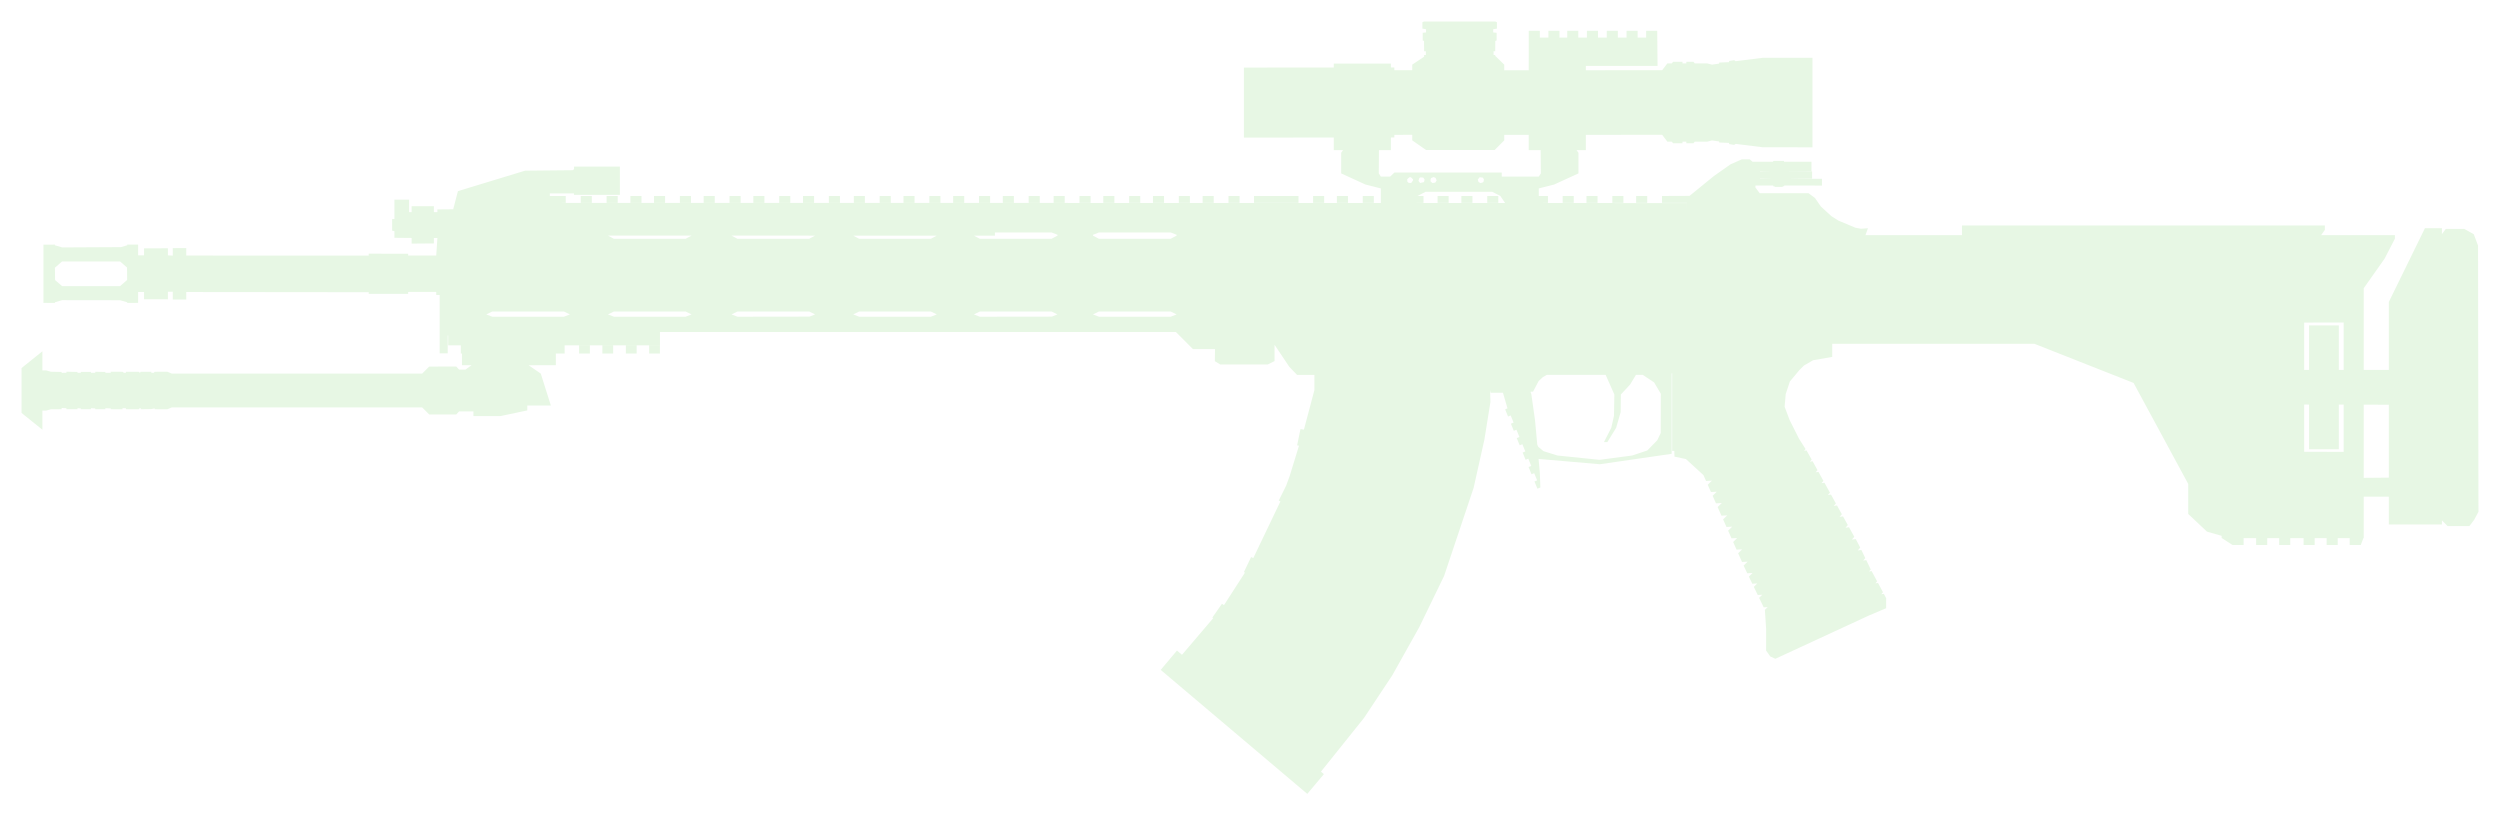
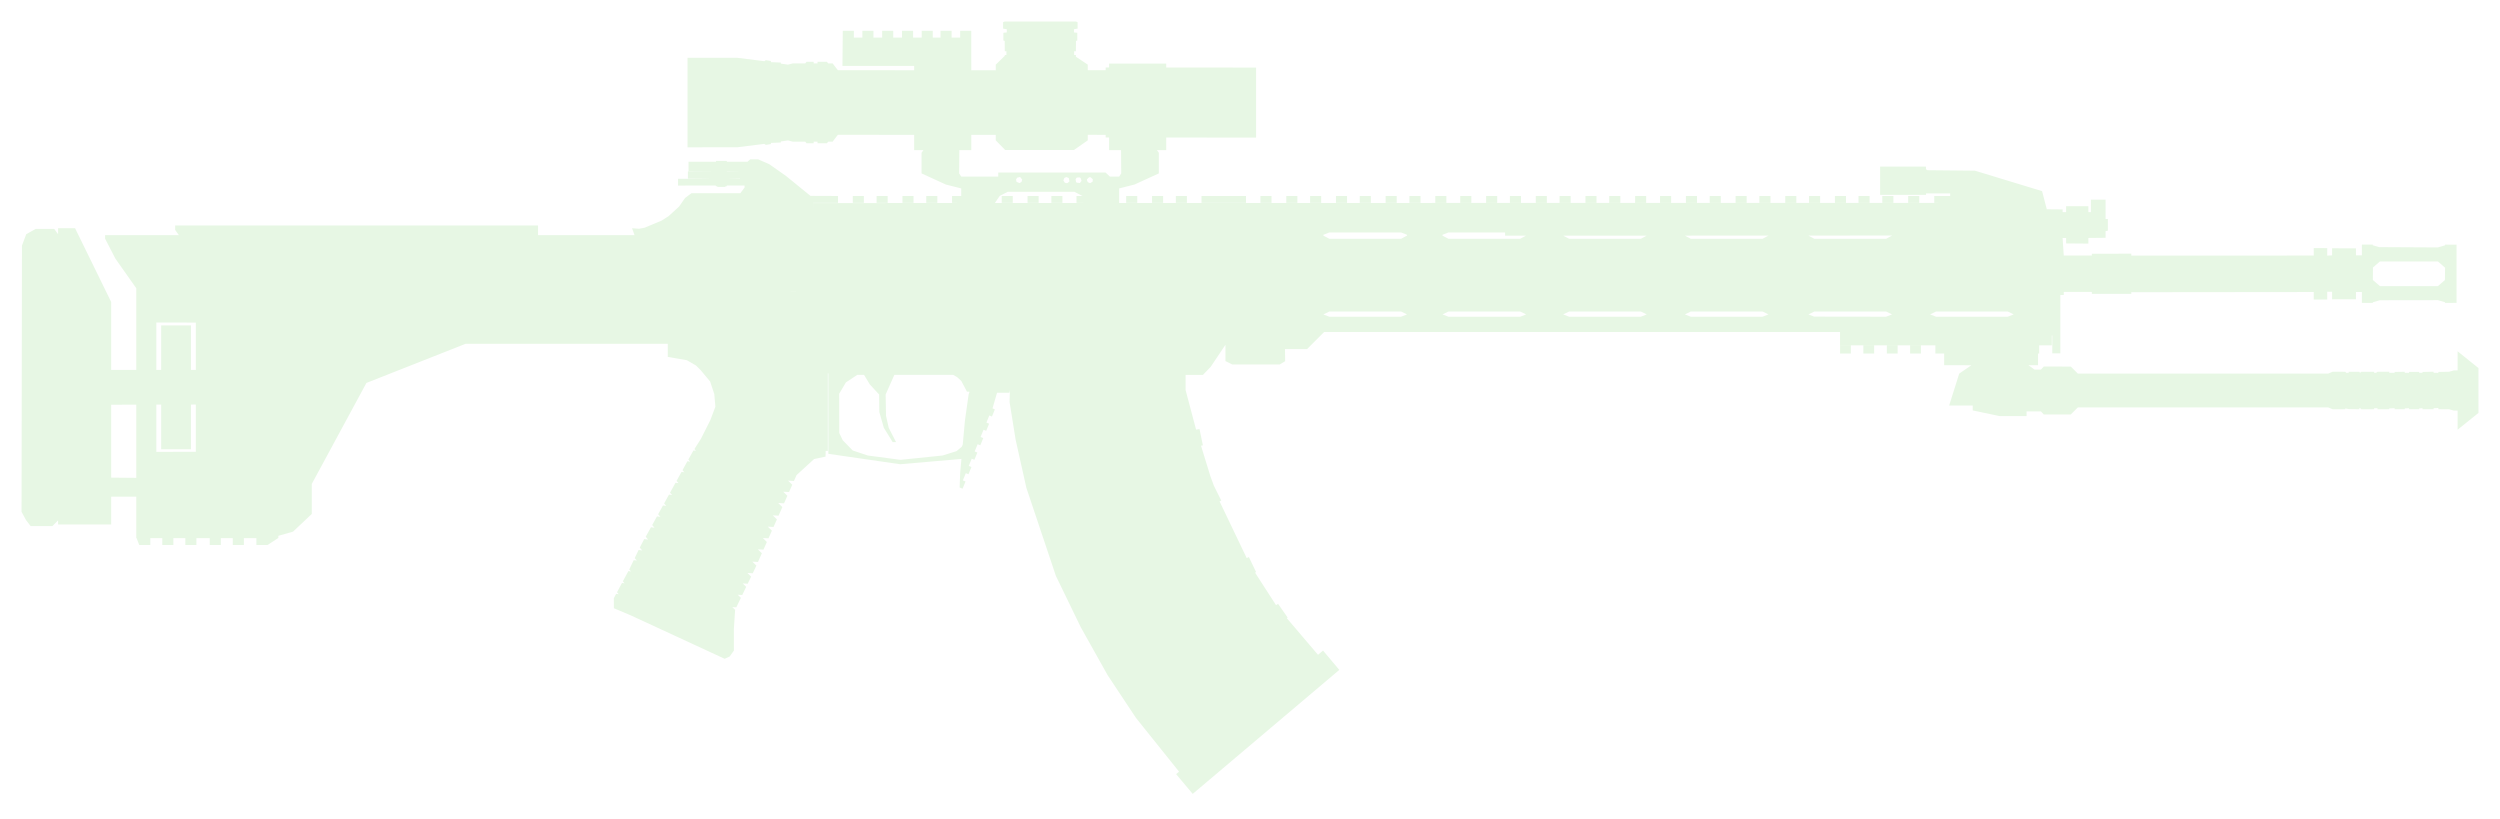
<svg xmlns="http://www.w3.org/2000/svg" width="232" height="76" viewBox="0 0 232 76">
-   <path fill="#e7f7e4" fill-rule="evenodd" d="M4.031,22.708L4.031,28.107L5.098,28.113L5.098,28.050L5.760,27.855L11.150,27.863L11.805,28.050L11.805,28.113L12.817,28.108L12.817,27.099L13.367,27.099L13.367,27.772L15.584,27.775L15.584,27.076L16.034,27.076L16.034,27.798L17.284,27.798L17.284,27.099L34.217,27.117L34.217,27.271L37.876,27.271L37.876,27.092L40.483,27.092L40.483,27.379L40.800,27.377L40.800,32.790L41.546,32.790L41.546,31.133L41.592,31.133L41.592,32.046L42.869,32.046L42.764,32.050L42.764,32.805L42.869,32.805L42.869,33.890L43.758,33.892L43.193,34.300L42.603,34.300L42.340,34.016L39.830,34.018L39.176,34.672L15.948,34.670L15.524,34.496L14.356,34.501L14.274,34.594L14.041,34.594L14.041,34.501L13.061,34.501L12.981,34.598L12.873,34.501L11.683,34.501L11.683,34.594L11.503,34.598L11.370,34.501L10.276,34.495L10.276,34.594L9.777,34.594L9.777,34.518L8.838,34.501L8.838,34.594L8.438,34.594L8.438,34.518L7.502,34.518L7.502,34.594L7.190,34.594L7.190,34.518L6.165,34.495L6.165,34.594L5.720,34.601L5.720,34.518L4.720,34.497L4.291,34.376L3.934,34.374L3.934,32.601L2.000,34.156L2.000,38.321L3.934,39.876L3.934,38.103L4.289,38.101L4.720,37.980L5.720,37.976L5.720,37.860L6.165,37.882L6.165,37.976L7.190,37.976L7.190,37.882L7.502,37.900L7.502,37.976L8.438,37.976L8.438,37.882L8.838,37.900L8.838,37.976L9.777,37.976L9.778,37.882L10.276,37.900L10.276,37.976L11.370,37.982L11.370,37.877L11.683,37.882L11.683,37.976L12.873,37.982L12.962,37.879L13.061,37.882L13.061,37.976L14.041,37.961L14.356,37.900L14.356,37.976L15.523,37.981L15.948,37.807L39.176,37.807L39.830,38.461L42.341,38.462L42.603,38.177L43.934,38.177L43.934,38.614L46.434,38.614L48.933,38.086L48.933,37.635L48.760,37.635L51.120,37.635L50.183,34.668L49.053,33.895L51.582,33.890L51.582,32.805L52.397,32.805L52.397,32.050L51.582,32.046L61.243,32.046L61.243,30.810L109.122,30.810L110.704,32.394L112.754,32.394L112.738,33.517L113.241,33.823L117.652,33.823L118.278,33.506L118.278,31.995L119.651,34.047L120.371,34.793L121.977,34.793L121.977,36.197L121.004,39.870L120.685,39.816L120.372,41.331L120.546,41.360L119.679,44.185L119.356,45.065L118.668,46.453L118.819,46.527L118.802,46.574L116.305,51.791L116.105,51.694L115.433,53.090L115.532,53.138L113.584,56.160L113.397,56.033L112.506,57.308L112.585,57.366L109.689,60.766L109.222,60.373L107.713,62.166L121.316,73.672L122.826,71.877L122.849,71.833L122.584,71.610L126.584,66.619L129.216,62.649L131.704,58.206L134.013,53.444L136.753,45.269L137.750,40.802L138.312,37.304L138.280,36.203L138.335,36.448L139.475,36.448L139.893,37.892L139.679,37.992L139.945,38.655L140.193,38.554L140.460,39.217L140.212,39.318L140.479,39.981L140.727,39.880L141.001,40.552L140.753,40.653L141.028,41.324L141.276,41.223L141.550,41.895L141.302,41.995L141.576,42.667L141.824,42.566L142.099,43.237L141.851,43.338L142.125,44.010L142.373,43.909L142.647,44.580L142.399,44.681L142.674,45.352L142.947,45.236L142.895,43.872L142.778,42.588L148.469,43.081L155.129,42.114L155.129,34.650L155.178,34.650L155.178,41.848L155.375,41.848L155.392,42.375L156.451,42.600L158.078,44.086L158.322,44.635L158.867,44.604L158.477,44.985L158.777,45.661L159.316,45.632L158.932,46.009L159.243,46.710L159.782,46.679L159.397,47.056L159.751,47.855L160.287,47.824L159.904,48.198L160.217,48.904L160.750,48.873L160.369,49.246L160.685,49.957L161.209,49.929L160.836,50.297L161.151,51.006L161.669,50.979L161.301,51.344L161.659,52.151L162.182,52.121L161.807,52.488L162.146,53.198L162.643,53.170L162.296,53.510L162.615,54.170L163.075,54.144L162.753,54.458L163.120,55.217L163.538,55.193L163.246,55.479L163.670,56.359L163.671,56.360L164.042,56.338L163.781,56.594L163.897,58.375L163.894,60.372L164.279,60.918L164.751,61.136L173.418,57.127L175.032,56.443L175.036,55.512L174.821,55.109L174.582,55.142L174.741,54.960L174.280,54.099L174.038,54.132L174.199,53.949L173.686,52.998L173.445,53.030L173.606,52.847L173.190,51.981L172.902,52.021L173.100,51.794L172.736,51.037L172.397,51.083L172.630,50.816L172.216,50.027L171.853,50.073L172.079,49.815L171.589,48.927L171.260,48.972L170.170,46.949L170.371,46.720L169.918,45.899L169.627,45.939L169.819,45.720L169.311,44.799L169.034,44.837L169.216,44.628L168.754,43.791L168.490,43.828L168.664,43.628L168.210,42.806L167.958,42.840L168.124,42.650L167.648,41.801L167.415,41.831L167.556,41.669L166.957,40.727L166.086,39.000L165.613,37.743L165.713,36.573L166.099,35.404L166.998,34.327L167.410,33.920L168.255,33.430L170.030,33.120L170.030,31.907L188.800,31.907L197.997,35.537L203.066,44.906L203.066,47.694L204.808,49.337L206.169,49.724L206.169,49.937L219.354,49.937L219.354,46.090L221.682,46.090L221.682,48.669L226.611,48.669L226.611,48.291L227.135,48.816L229.161,48.816L229.602,48.238L230.000,47.496L229.962,22.789L229.568,21.736L228.691,21.246L226.966,21.246L226.611,21.732L226.611,21.179L225.033,21.179L221.682,28.024L221.682,34.330L219.354,34.330L219.354,26.748L221.289,24.006L222.250,22.143L222.250,21.822L215.400,21.822L215.746,21.336L215.746,20.921L182.071,20.921L182.071,21.822L173.114,21.822L173.346,21.179L172.704,21.228L172.189,21.134L170.607,20.474L169.956,20.059L168.977,19.165L168.429,18.374L167.829,17.928L163.297,17.928L162.904,17.403L162.903,17.217L164.554,17.218L164.554,17.288L164.670,17.288L164.697,17.346L165.189,17.347L165.439,17.347L165.422,17.288L165.574,17.288L165.573,17.219L169.078,17.221L169.078,16.591L165.568,16.589L168.160,16.565L168.163,15.908L165.561,15.906L168.104,15.887L168.104,15.012L165.553,15.011L165.552,14.934L165.512,14.934L164.551,14.934L164.551,15.010L162.632,15.009L162.380,14.789L161.638,14.789L160.602,15.244L159.055,16.332L156.788,18.178L154.234,18.188L154.234,18.828L156.538,18.828L156.538,20.154L156.535,18.842L142.798,18.841L143.652,18.828L143.652,18.188L142.798,18.188L142.798,17.485L144.224,17.125L146.480,16.092L146.480,14.172L146.303,13.932L147.167,13.932L147.167,12.514L154.249,12.511L154.731,13.145L155.135,13.145L155.270,13.297L156.134,13.297L156.134,13.145L156.493,13.145L156.493,13.297L157.151,13.297L157.272,13.145L158.427,13.145L158.878,13.031L159.528,13.125L159.549,13.225L160.459,13.262L160.459,13.370L160.933,13.446L161.064,13.351L163.579,13.666L168.197,13.671L168.197,5.364L163.579,5.364L161.064,5.679L160.933,5.584L160.459,5.660L160.459,5.768L159.549,5.805L159.528,5.905L158.878,5.999L158.427,5.885L157.272,5.885L157.151,5.733L156.493,5.733L156.493,5.885L156.134,5.885L156.134,5.733L155.270,5.733L155.135,5.885L154.731,5.885L154.249,6.514L147.167,6.519L147.167,6.116L153.821,6.116L153.790,2.858L152.762,2.858L152.762,3.487L151.972,3.487L151.972,2.858L150.944,2.858L150.944,3.487L150.136,3.487L150.136,2.858L149.108,2.858L149.108,3.487L148.295,3.487L148.295,2.858L147.267,2.858L147.267,3.487L146.467,3.487L146.467,2.858L145.439,2.858L145.439,3.487L144.719,3.487L144.719,2.858L143.691,2.858L143.691,3.487L142.896,3.487L142.896,2.858L141.868,2.858L141.865,6.522L139.593,6.523L139.593,5.999L138.756,5.183L138.756,5.102L138.603,5.102L138.603,4.758L138.756,4.758L138.764,3.797L138.886,3.762L138.886,3.044L138.568,3.009L138.568,2.714L138.914,2.655L138.914,2.059L138.764,2.000L132.149,2.000L131.999,2.059L131.999,2.655L132.337,2.714L132.337,3.009L132.026,3.044L132.026,3.762L132.149,3.797L132.157,4.758L132.320,4.758L132.320,5.102L132.157,5.102L132.156,5.265L131.055,5.999L131.055,6.512L129.395,6.512L129.395,6.260L129.076,6.261L129.076,5.901L123.774,5.901L123.774,6.265L115.435,6.272L115.435,12.770L123.774,12.763L123.774,13.932L124.637,13.932L124.461,14.172L124.461,16.092L126.717,17.125L128.143,17.485L128.143,18.839L51.024,18.829L52.500,18.828L52.500,18.187L51.024,18.187L51.024,17.949L53.263,17.949L53.263,18.081L57.525,18.081L57.525,15.461L53.270,15.461L53.270,15.708L53.143,15.796L48.726,15.839L42.495,17.737L42.058,19.420L40.590,19.433L40.590,21.546L40.590,21.914L40.590,19.685L40.265,19.685L40.265,19.137L38.199,19.137L38.199,19.685L37.963,19.685L37.963,18.532L36.603,18.526L36.603,20.322L36.390,20.322L36.390,21.406L36.603,21.449L36.603,22.068L38.199,22.084L38.199,22.607L40.265,22.590L40.265,22.085L40.590,22.085L40.483,23.716L37.876,23.716L37.876,23.548L34.217,23.541L34.217,23.721L17.284,23.716L17.284,23.019L16.034,23.025L16.034,23.721L15.584,23.697L15.584,23.040L13.367,23.048L13.367,23.735L13.367,23.883L13.367,23.697L12.817,23.697L12.817,22.701L11.805,22.701L11.805,22.763L11.225,22.933L5.778,22.961L5.098,22.765L5.098,22.701L4.031,22.708ZM163.671,56.359L163.671,56.359L163.671,56.360L163.671,56.359ZM129.523,57.358L129.524,57.356L129.521,57.361L129.523,57.358ZM120.671,44.579L121.602,41.546L121.602,41.546L120.671,44.579ZM122.284,39.194L122.056,40.061L122.056,40.061L122.284,39.194ZM122.969,34.793L122.969,36.591L122.969,36.591L122.969,34.793ZM118.278,20.154L118.278,19.988L118.278,20.154L118.278,20.154ZM131.093,18.839L132.101,18.828L132.101,18.188L131.547,18.188L132.293,17.797L138.475,17.797L139.225,18.178L139.676,18.840L131.093,18.839ZM5.111,25.990L5.097,24.841L5.757,24.266L11.140,24.261L11.789,24.824L11.798,25.984L11.143,26.551L5.761,26.552L5.111,25.990ZM45.680,28.908L52.333,28.908L52.884,29.177L52.330,29.392L45.679,29.392L45.128,29.177L45.680,28.908ZM48.978,22.046L48.978,22.161L48.978,22.031L48.978,22.046ZM79.731,28.908L86.384,28.908L86.935,29.177L86.384,29.392L79.731,29.392L79.179,29.177L79.731,28.908ZM97.608,29.383L90.931,29.392L90.379,29.177L90.931,28.908L97.584,28.908L98.135,29.177L97.608,29.383ZM101.981,29.392L101.427,29.179L101.981,28.908L108.635,28.908L109.192,29.180L108.635,29.392L101.981,29.392ZM79.731,22.161L79.183,21.868L86.925,21.871L86.384,22.161L79.731,22.161ZM92.328,21.571L97.584,21.571L98.141,21.789L98.141,21.863L97.584,22.161L90.931,22.161L90.392,21.872L92.328,21.873L92.328,21.571ZM109.192,21.863L108.635,22.161L101.981,22.161L101.426,21.863L101.427,21.788L101.986,21.571L108.635,21.571L109.192,21.789L109.192,21.863ZM64.183,21.862L63.626,22.161L56.972,22.161L56.417,21.863L64.183,21.862ZM56.972,28.908L63.626,28.908L64.177,29.177L63.626,29.392L56.972,29.392L56.421,29.177L56.972,28.908ZM75.118,29.382L68.438,29.392L67.887,29.177L68.438,28.908L75.091,28.908L75.642,29.177L75.118,29.382ZM67.883,21.863L75.641,21.867L75.091,22.161L68.438,22.161L67.883,21.863ZM116.481,53.598L114.488,56.689L114.485,56.693L114.488,56.689L116.481,53.598ZM127.950,16.092L127.966,13.932L129.076,13.932L129.076,12.759L129.395,12.758L129.395,12.518L131.055,12.507L131.055,13.025L132.342,13.923L138.701,13.923L139.594,13.026L139.593,12.518L141.865,12.516L141.865,13.932L142.974,13.932L142.991,16.092L142.798,16.388L139.365,16.388L139.359,16.011L129.404,16.011L129.001,16.388L128.143,16.388L127.950,16.092ZM132.358,13.923L132.896,13.923L132.342,13.923L132.358,13.923ZM142.657,41.254L142.453,39.021L142.110,36.589L142.037,36.390L142.059,36.345L142.268,36.345L142.788,35.357L143.168,35.006L143.536,34.789L149.005,34.789L149.813,36.609L149.777,38.592L149.527,39.700L148.847,41.025L149.162,41.025L149.980,39.697L150.398,38.238L150.417,36.609L151.280,35.677L151.815,34.789L152.446,34.789L153.500,35.485L154.124,36.540L154.116,40.183L153.795,40.856L152.869,41.804L151.465,42.272L148.437,42.673L144.533,42.272L143.241,41.869L142.752,41.465L142.657,41.254ZM158.023,27.082L160.346,27.084L160.346,27.085L158.023,27.082ZM133.069,2.714L133.117,2.714L134.494,2.714L133.610,2.714L133.069,2.714ZM131.721,16.514L131.817,16.460L132.079,16.481L132.202,16.660L132.144,16.901L131.786,16.982L131.633,16.780L131.721,16.514ZM132.762,16.609L132.820,16.520L133.041,16.432L133.223,16.507L133.319,16.743L133.196,16.942L132.933,16.987L132.752,16.829L132.762,16.609ZM130.717,17.097L129.859,16.388L130.717,17.097L130.975,17.097L130.717,17.097ZM130.931,16.449L131.133,16.645L131.124,16.751L130.958,16.981L130.728,16.973L130.603,16.857L130.587,16.632L130.797,16.449L130.931,16.449ZM136.101,2.714L136.425,2.714L135.818,2.714L136.101,2.714ZM136.659,4.758L135.821,4.758L137.294,4.758L136.659,4.758ZM136.884,3.009L136.722,3.009L136.540,3.009L136.884,3.009ZM137.314,16.444L137.610,16.489L137.662,16.572L137.710,16.660L137.668,16.872L137.591,16.933L137.391,16.991L137.206,16.888L137.139,16.665L137.314,16.444ZM155.375,41.848L155.375,34.650L155.375,34.650L155.375,41.174L155.375,41.848ZM163.331,16.562L164.553,16.589L163.331,16.588L163.331,16.562ZM164.552,15.885L163.332,15.905L163.332,15.884L164.552,15.885ZM165.099,17.288L165.214,17.288L165.057,17.288L165.099,17.288ZM217.043,34.330L217.043,30.198L214.278,30.198L214.278,34.330L213.827,34.330L213.827,29.936L217.494,29.928L217.494,34.330L217.043,34.330ZM214.278,37.544L214.278,41.691L217.043,41.691L217.043,37.549L217.494,37.550L217.494,41.932L213.827,41.928L213.827,37.543L214.278,37.544ZM221.682,44.324L219.354,44.345L219.354,37.554L221.682,37.558L221.682,44.324ZM56.293,18.187L56.293,18.828L57.322,18.828L57.322,18.187L56.293,18.187ZM58.502,18.187L58.502,18.828L59.530,18.828L59.530,18.187L58.502,18.187ZM60.691,18.187L60.691,18.828L61.719,18.828L61.719,18.187L60.691,18.187ZM64.120,18.828L64.120,18.187L63.092,18.187L63.092,18.828L64.120,18.828ZM54.921,18.828L54.921,18.187L53.893,18.187L53.893,18.828L54.921,18.828ZM53.739,32.805L54.740,32.805L54.740,32.050L53.739,32.050L53.739,32.805ZM56.900,32.050L55.900,32.050L55.900,32.805L56.900,32.805L56.900,32.050ZM59.081,32.050L58.080,32.050L58.080,32.805L59.081,32.805L59.081,32.050ZM60.241,32.050L60.241,32.805L61.241,32.805L61.241,32.050L60.241,32.050ZM68.729,18.828L68.729,18.187L67.701,18.187L67.701,18.828L68.729,18.828ZM65.300,18.187L65.300,18.828L66.329,18.828L66.329,18.187L65.300,18.187ZM70.938,18.828L70.938,18.187L69.910,18.187L69.910,18.828L70.938,18.828ZM72.310,18.828L73.338,18.828L73.338,18.187L72.310,18.187L72.310,18.828ZM75.547,18.187L74.519,18.187L74.519,18.828L75.547,18.828L75.547,18.187ZM77.947,18.828L77.947,18.187L76.919,18.187L76.919,18.828L77.947,18.828ZM80.262,18.187L79.234,18.187L79.234,18.828L80.262,18.828L80.262,18.187ZM82.663,18.187L81.634,18.187L81.634,18.828L82.663,18.828L82.663,18.187ZM91.881,18.828L91.881,18.187L90.853,18.187L90.853,18.828L91.881,18.828ZM89.480,18.828L89.480,18.187L88.452,18.187L88.452,18.828L89.480,18.828ZM84.871,18.828L84.871,18.187L83.843,18.187L83.843,18.828L84.871,18.828ZM87.272,18.828L87.272,18.187L86.244,18.187L86.244,18.828L87.272,18.828ZM93.061,18.187L93.061,18.828L94.089,18.828L94.089,18.187L93.061,18.187ZM108.023,18.187L106.995,18.187L106.995,18.828L108.023,18.828L108.023,18.187ZM101.205,18.187L100.177,18.187L100.177,18.828L101.205,18.828L101.205,18.187ZM97.776,18.187L97.776,18.828L98.804,18.828L98.804,18.187L97.776,18.187ZM96.490,18.187L95.462,18.187L95.462,18.828L96.490,18.828L96.490,18.187ZM103.414,18.828L103.414,18.187L102.386,18.187L102.386,18.828L103.414,18.828ZM104.786,18.187L104.786,18.828L105.814,18.828L105.814,18.187L104.786,18.187ZM109.395,18.187L109.395,18.828L110.423,18.828L110.423,18.187L109.395,18.187ZM112.632,18.187L111.604,18.187L111.604,18.828L112.632,18.828L112.632,18.187ZM115.032,18.828L115.032,18.187L114.004,18.187L114.004,18.828L115.032,18.828ZM120.500,18.187L116.372,18.187L116.372,18.828L120.500,18.828L120.500,18.187ZM122.882,18.187L121.854,18.187L121.854,18.828L122.882,18.828L122.882,18.187ZM124.063,18.188L124.063,18.828L125.091,18.828L125.091,18.188L124.063,18.188ZM126.463,18.188L126.463,18.828L127.491,18.828L127.491,18.188L126.463,18.188ZM134.434,18.188L133.406,18.188L133.406,18.828L134.434,18.828L134.434,18.188ZM136.643,18.828L136.643,18.188L135.615,18.188L135.615,18.828L136.643,18.828ZM139.043,18.828L139.043,18.188L138.015,18.188L138.015,18.828L139.043,18.828ZM147.224,18.188L147.224,18.828L148.252,18.828L148.252,18.188L147.224,18.188ZM145.015,18.188L145.015,18.828L146.043,18.828L146.043,18.188L145.015,18.188ZM150.652,18.188L149.624,18.188L149.624,18.828L150.652,18.828L150.652,18.188ZM152.861,18.828L152.861,18.188L151.833,18.188L151.833,18.828L152.861,18.828ZM170.170,46.949L170.716,47.962L170.925,47.724L170.474,46.907L170.170,46.949ZM171.032,47.919L170.716,47.962L171.260,48.972L171.477,48.724L171.032,47.919ZM208.207,50.578L208.207,49.938L206.193,49.938L207.179,50.578L208.207,50.578ZM215.912,50.578L216.940,50.578L216.940,49.938L215.912,49.938L215.912,50.578ZM213.772,50.578L214.800,50.578L214.800,49.938L213.772,49.938L213.772,50.578ZM210.397,50.578L210.397,49.938L209.368,49.938L209.368,50.578L210.397,50.578ZM219.079,50.578L219.322,49.938L218.051,49.938L218.051,50.578L219.079,50.578ZM212.536,49.938L211.508,49.938L211.508,50.578L212.536,50.578L212.536,49.938Z" />
+   <path fill="#e7f7e4" fill-rule="evenodd" d="M2.412,48.260L2.839,48.816L4.865,48.816L5.389,48.291L5.389,48.669L10.318,48.669L10.318,46.090L12.646,46.090L12.646,49.937L25.831,49.937L25.831,49.724L27.192,49.337L28.934,47.694L28.934,44.906L34.003,35.537L43.200,31.907L61.970,31.907L61.970,33.120L63.745,33.430L64.590,33.920L65.002,34.327L65.901,35.404L66.287,36.573L66.387,37.743L65.914,39.000L65.043,40.727L64.444,41.669L64.585,41.831L64.352,41.801L63.876,42.650L64.042,42.840L63.790,42.806L63.336,43.628L63.510,43.828L63.246,43.791L62.784,44.628L62.966,44.837L62.689,44.799L62.181,45.720L62.373,45.939L62.082,45.899L61.629,46.720L61.830,46.949L60.740,48.972L60.411,48.927L59.921,49.815L60.147,50.073L59.784,50.027L59.370,50.816L59.603,51.083L59.264,51.037L58.900,51.794L59.098,52.021L58.810,51.981L58.394,52.847L58.555,53.030L58.314,52.998L57.801,53.949L57.962,54.132L57.720,54.099L57.259,54.960L57.418,55.142L57.179,55.109L56.964,55.512L56.968,56.443L58.582,57.127L67.249,61.136L67.721,60.918L68.106,60.372L68.103,58.375L68.219,56.594L67.958,56.338L68.329,56.360L68.330,56.359L68.754,55.479L68.462,55.193L68.880,55.217L69.247,54.458L68.925,54.144L69.385,54.170L69.704,53.510L69.357,53.170L69.854,53.198L70.193,52.488L69.818,52.121L70.341,52.151L70.699,51.344L70.331,50.979L70.849,51.006L71.164,50.297L70.791,49.929L71.315,49.957L71.631,49.246L71.250,48.873L71.783,48.904L72.096,48.198L71.713,47.824L72.249,47.855L72.603,47.056L72.218,46.679L72.757,46.710L73.068,46.009L72.684,45.632L73.223,45.661L73.523,44.985L73.133,44.604L73.678,44.635L73.922,44.086L75.549,42.600L76.608,42.375L76.625,41.848L76.822,41.848L76.822,34.650L76.871,34.650L76.871,42.114L83.531,43.081L89.222,42.588L89.105,43.872L89.053,45.236L89.326,45.352L89.601,44.681L89.353,44.580L89.627,43.909L89.875,44.010L90.149,43.338L89.901,43.237L90.176,42.566L90.424,42.667L90.698,41.995L90.450,41.895L90.724,41.223L90.972,41.324L91.247,40.653L90.999,40.552L91.273,39.880L91.521,39.981L91.788,39.318L91.540,39.217L91.807,38.554L92.055,38.655L92.321,37.992L92.107,37.892L92.525,36.448L93.665,36.448L93.720,36.203L93.688,37.304L94.250,40.802L95.247,45.269L97.987,53.444L100.296,58.206L102.784,62.649L105.416,66.619L109.416,71.610L109.151,71.833L109.174,71.877L110.684,73.672L124.287,62.166L122.778,60.373L122.311,60.766L119.415,57.366L119.494,57.308L118.603,56.033L118.416,56.160L116.468,53.138L116.567,53.090L115.895,51.694L115.695,51.791L113.198,46.574L113.181,46.527L113.332,46.453L112.644,45.065L112.321,44.185L111.454,41.360L111.628,41.331L111.315,39.816L110.996,39.870L110.023,36.197L110.023,34.793L111.629,34.793L112.349,34.047L113.722,31.995L113.722,33.506L114.348,33.823L118.759,33.823L119.262,33.517L119.246,32.394L121.296,32.394L122.878,30.810L170.757,30.810L170.757,32.046L180.418,32.046L179.603,32.050L179.603,32.805L180.418,32.805L180.418,33.890L182.947,33.895L181.817,34.668L180.880,37.635L183.240,37.635L183.067,37.635L183.067,38.086L185.566,38.614L188.066,38.614L188.066,38.177L189.397,38.177L189.659,38.462L192.170,38.461L192.824,37.807L216.052,37.807L216.477,37.981L217.644,37.976L217.644,37.900L217.959,37.961L218.939,37.976L218.939,37.882L219.038,37.879L219.127,37.982L220.317,37.976L220.317,37.882L220.630,37.877L220.630,37.982L221.724,37.976L221.724,37.900L222.222,37.882L222.223,37.976L223.162,37.976L223.162,37.900L223.562,37.882L223.562,37.976L224.498,37.976L224.498,37.900L224.810,37.882L224.810,37.976L225.835,37.976L225.835,37.882L226.280,37.860L226.280,37.976L227.280,37.980L227.711,38.101L228.066,38.103L228.066,39.876L230.000,38.321L230.000,34.156L228.066,32.601L228.066,34.374L227.709,34.376L227.280,34.497L226.280,34.518L226.280,34.601L225.835,34.594L225.835,34.495L224.810,34.518L224.810,34.594L224.498,34.594L224.498,34.518L223.562,34.518L223.562,34.594L223.162,34.594L223.162,34.501L222.223,34.518L222.223,34.594L221.724,34.594L221.724,34.495L220.630,34.501L220.497,34.598L220.317,34.594L220.317,34.501L219.127,34.501L219.019,34.598L218.939,34.501L217.959,34.501L217.959,34.594L217.726,34.594L217.644,34.501L216.476,34.496L216.052,34.670L192.824,34.672L192.170,34.018L189.660,34.016L189.397,34.300L188.807,34.300L188.242,33.892L189.131,33.890L189.131,32.805L189.236,32.805L189.236,32.050L189.131,32.046L190.408,32.046L190.408,31.133L190.454,31.133L190.454,32.790L191.200,32.790L191.200,27.377L191.517,27.379L191.517,27.092L194.124,27.092L194.124,27.271L197.783,27.271L197.783,27.117L214.716,27.099L214.716,27.798L215.966,27.798L215.966,27.076L216.416,27.076L216.416,27.775L218.633,27.772L218.633,27.099L219.183,27.099L219.183,28.108L220.195,28.113L220.195,28.050L220.850,27.863L226.240,27.855L226.902,28.050L226.902,28.113L227.969,28.107L227.969,22.708L226.902,22.701L226.902,22.765L226.222,22.961L220.775,22.933L220.195,22.763L220.195,22.701L219.183,22.701L219.183,23.697L218.633,23.697L218.633,23.883L218.633,23.735L218.633,23.048L216.416,23.040L216.416,23.697L215.966,23.721L215.966,23.025L214.716,23.019L214.716,23.716L197.783,23.721L197.783,23.541L194.124,23.548L194.124,23.716L191.517,23.716L191.410,22.085L191.735,22.085L191.735,22.590L193.801,22.607L193.801,22.084L195.397,22.068L195.397,21.449L195.610,21.406L195.610,20.322L195.397,20.322L195.397,18.526L194.037,18.532L194.037,19.685L193.801,19.685L193.801,19.137L191.735,19.137L191.735,19.685L191.410,19.685L191.410,21.914L191.410,21.546L191.410,19.433L189.942,19.420L189.505,17.737L183.274,15.839L178.857,15.796L178.730,15.708L178.730,15.461L174.475,15.461L174.475,18.081L178.737,18.081L178.737,17.949L180.976,17.949L180.976,18.187L179.500,18.187L179.500,18.828L180.976,18.829L103.857,18.839L103.857,17.485L105.283,17.125L107.539,16.092L107.539,14.172L107.363,13.932L108.226,13.932L108.226,12.763L116.565,12.770L116.565,6.272L108.226,6.265L108.226,5.901L102.924,5.901L102.924,6.261L102.605,6.260L102.605,6.512L100.945,6.512L100.945,5.999L99.844,5.265L99.843,5.102L99.680,5.102L99.680,4.758L99.843,4.758L99.851,3.797L99.974,3.762L99.974,3.044L99.663,3.009L99.663,2.714L100.001,2.655L100.001,2.059L99.851,2.000L93.236,2.000L93.086,2.059L93.086,2.655L93.432,2.714L93.432,3.009L93.114,3.044L93.114,3.762L93.236,3.797L93.244,4.758L93.397,4.758L93.397,5.102L93.244,5.102L93.244,5.183L92.407,5.999L92.407,6.523L90.135,6.522L90.132,2.858L89.104,2.858L89.104,3.487L88.309,3.487L88.309,2.858L87.281,2.858L87.281,3.487L86.561,3.487L86.561,2.858L85.533,2.858L85.533,3.487L84.733,3.487L84.733,2.858L83.705,2.858L83.705,3.487L82.892,3.487L82.892,2.858L81.864,2.858L81.864,3.487L81.056,3.487L81.056,2.858L80.028,2.858L80.028,3.487L79.238,3.487L79.238,2.858L78.210,2.858L78.179,6.116L84.833,6.116L84.833,6.519L77.751,6.514L77.269,5.885L76.865,5.885L76.730,5.733L75.866,5.733L75.866,5.885L75.507,5.885L75.507,5.733L74.849,5.733L74.728,5.885L73.573,5.885L73.122,5.999L72.472,5.905L72.451,5.805L71.541,5.768L71.541,5.660L71.067,5.584L70.936,5.679L68.421,5.364L63.803,5.364L63.803,13.671L68.421,13.666L70.936,13.351L71.067,13.446L71.541,13.370L71.541,13.262L72.451,13.225L72.472,13.125L73.122,13.031L73.573,13.145L74.728,13.145L74.849,13.297L75.507,13.297L75.507,13.145L75.866,13.145L75.866,13.297L76.730,13.297L76.865,13.145L77.269,13.145L77.751,12.511L84.833,12.514L84.833,13.932L85.697,13.932L85.520,14.172L85.520,16.092L87.776,17.125L89.202,17.485L89.202,18.188L88.348,18.188L88.348,18.828L89.202,18.841L75.465,18.842L75.462,20.154L75.462,18.828L77.766,18.828L77.766,18.188L75.212,18.178L72.945,16.332L71.398,15.244L70.362,14.789L69.620,14.789L69.368,15.009L67.449,15.010L67.449,14.934L66.488,14.934L66.448,14.934L66.447,15.011L63.896,15.012L63.896,15.887L66.439,15.906L63.837,15.908L63.840,16.565L66.432,16.589L62.922,16.591L62.922,17.221L66.427,17.219L66.426,17.288L66.578,17.288L66.561,17.347L66.811,17.347L67.303,17.346L67.330,17.288L67.446,17.288L67.446,17.218L69.097,17.217L69.096,17.403L68.703,17.928L64.171,17.928L63.571,18.374L63.023,19.165L62.044,20.059L61.393,20.474L59.811,21.134L59.296,21.228L58.654,21.179L58.886,21.822L49.929,21.822L49.929,20.921L16.254,20.921L16.254,21.336L16.600,21.822L9.750,21.822L9.750,22.143L10.711,24.006L12.646,26.748L12.646,34.330L10.318,34.330L10.318,28.024L6.967,21.179L5.389,21.179L5.389,21.732L5.034,21.246L3.309,21.246L2.432,21.736L2.038,22.789L2.000,47.496L2.412,48.260ZM68.329,56.359L68.329,56.359L68.329,56.360L68.329,56.359ZM102.476,57.356L102.476,57.356L102.476,57.356L102.476,57.356ZM111.329,44.579L110.398,41.546L111.329,44.579L111.329,44.579ZM109.944,40.061L109.716,39.194L109.944,40.061L109.944,40.061ZM109.031,36.591L109.031,34.793L109.031,34.793L109.031,36.591ZM113.722,19.988L113.722,20.154L113.722,20.154L113.722,19.988ZM77.884,40.183L77.876,36.540L78.500,35.485L79.554,34.789L80.185,34.789L80.720,35.677L81.583,36.609L81.602,38.238L82.020,39.697L82.838,41.025L83.153,41.025L82.473,39.700L82.223,38.592L82.187,36.609L82.995,34.789L88.464,34.789L88.832,35.006L89.212,35.357L89.732,36.345L89.941,36.345L89.963,36.390L89.890,36.589L89.547,39.021L89.343,41.254L89.248,41.465L88.759,41.869L87.467,42.272L83.563,42.673L80.535,42.272L79.131,41.804L78.205,40.856L77.884,40.183ZM71.654,27.085L73.404,27.082L73.977,27.082L71.654,27.085ZM12.646,37.554L12.646,44.345L10.318,44.324L10.318,37.558L12.646,37.554ZM14.957,37.549L14.957,41.691L17.722,41.691L17.722,37.544L18.173,37.543L18.173,41.928L14.506,41.932L14.506,37.550L14.957,37.549ZM17.722,34.330L17.722,30.198L14.957,30.198L14.957,34.330L14.506,34.330L14.506,29.928L18.173,29.936L18.173,34.330L17.722,34.330ZM67.447,16.589L68.669,16.562L68.669,16.588L67.447,16.589ZM67.448,15.885L68.668,15.905L67.448,15.906L67.448,15.885ZM66.901,17.288L66.943,17.288L66.786,17.288L66.901,17.288ZM76.625,41.848L76.625,41.174L76.625,34.650L76.625,34.650L76.625,41.848ZM92.324,18.840L92.775,18.178L93.525,17.797L99.707,17.797L100.453,18.188L99.899,18.188L99.899,18.828L100.907,18.839L92.324,18.840ZM102.596,16.011L92.641,16.011L92.635,16.388L89.202,16.388L89.009,16.092L89.026,13.932L90.135,13.932L90.135,12.516L92.407,12.518L92.406,13.026L93.284,13.923L99.658,13.923L100.945,13.025L100.945,12.507L102.605,12.518L102.605,12.758L102.924,12.759L102.924,13.932L104.034,13.932L104.050,16.092L103.857,16.388L102.999,16.388L102.596,16.011ZM99.104,13.923L99.642,13.923L99.658,13.923L99.104,13.923ZM95.278,3.009L95.116,3.009L95.460,3.009L95.278,3.009ZM95.341,4.758L94.706,4.758L96.179,4.758L95.341,4.758ZM96.182,2.714L95.575,2.714L95.899,2.714L96.182,2.714ZM94.794,16.888L94.609,16.991L94.332,16.872L94.290,16.660L94.390,16.489L94.667,16.424L94.861,16.665L94.794,16.888ZM98.931,2.714L98.390,2.714L97.506,2.714L97.810,2.714L98.931,2.714ZM101.283,17.097L102.141,16.388L101.283,17.097L101.025,17.097L101.283,17.097ZM99.818,16.624L99.921,16.481L100.183,16.460L100.279,16.514L100.367,16.780L100.214,16.982L99.943,16.954L99.856,16.901L99.818,16.624ZM99.180,16.520L99.248,16.829L99.067,16.987L98.922,16.988L98.804,16.942L98.681,16.743L98.777,16.507L98.959,16.432L99.180,16.520ZM101.413,16.632L101.397,16.857L101.165,16.999L100.949,16.909L100.876,16.751L100.867,16.645L101.069,16.449L101.203,16.449L101.413,16.632ZM179.667,29.392L179.116,29.177L179.667,28.908L186.320,28.908L186.872,29.177L186.321,29.392L179.667,29.392ZM168.348,29.382L167.823,29.177L168.374,28.908L175.028,28.908L175.579,29.177L175.028,29.392L168.348,29.382ZM220.211,24.824L220.860,24.261L226.243,24.266L226.903,24.841L226.889,25.990L226.239,26.552L220.857,26.551L220.202,25.984L220.211,24.824ZM183.022,22.046L183.022,22.031L183.022,22.161L183.022,22.046ZM115.519,53.598L117.512,56.689L117.515,56.693L117.512,56.689L115.519,53.598ZM122.808,29.182L123.365,28.908L130.019,28.908L130.573,29.179L130.019,29.392L123.365,29.392L122.808,29.182ZM122.808,21.789L123.365,21.571L130.019,21.571L130.573,21.788L130.574,21.863L130.019,22.161L123.365,22.161L122.808,21.863L122.808,21.789ZM167.817,21.862L175.583,21.859L175.583,21.863L175.028,22.161L168.374,22.161L167.817,21.862ZM163.562,22.161L156.909,22.161L156.359,21.867L164.117,21.863L163.562,22.161ZM152.817,21.868L152.269,22.161L145.616,22.161L145.075,21.871L152.817,21.868ZM133.859,21.789L134.416,21.571L139.672,21.571L139.672,21.873L141.608,21.872L141.069,22.161L134.416,22.161L133.859,21.863L133.859,21.789ZM134.416,28.908L141.069,28.908L141.621,29.177L141.069,29.392L134.416,29.392L133.865,29.177L134.416,28.908ZM152.821,29.177L152.269,29.392L145.616,29.392L145.065,29.177L145.616,28.908L152.269,28.908L152.821,29.177ZM164.113,29.177L163.562,29.392L156.909,29.392L156.358,29.177L156.909,28.908L163.562,28.908L164.113,29.177ZM18.228,49.938L17.200,49.938L17.200,50.578L18.228,50.578L18.228,49.938ZM15.060,49.938L15.060,50.578L16.088,50.578L16.088,49.938L15.060,49.938ZM20.492,50.578L20.492,49.938L19.464,49.938L19.464,50.578L20.492,50.578ZM13.949,50.578L13.949,49.938L12.678,49.938L12.921,50.578L13.949,50.578ZM21.603,49.938L21.603,50.578L22.632,50.578L22.632,49.938L21.603,49.938ZM61.526,46.907L61.075,47.724L61.284,47.962L61.830,46.949L61.526,46.907ZM60.968,47.919L60.523,48.724L60.740,48.972L61.284,47.962L60.968,47.919ZM25.807,49.938L23.793,49.938L23.793,50.578L24.821,50.578L25.807,49.938ZM84.776,18.188L83.748,18.188L83.748,18.828L84.776,18.828L84.776,18.188ZM85.957,18.188L85.957,18.828L86.985,18.828L86.985,18.188L85.957,18.188ZM80.167,18.188L79.139,18.188L79.139,18.828L80.167,18.828L80.167,18.188ZM81.348,18.188L81.348,18.828L82.376,18.828L82.376,18.188L81.348,18.188ZM93.985,18.188L92.957,18.188L92.957,18.828L93.985,18.828L93.985,18.188ZM96.385,18.828L96.385,18.188L95.357,18.188L95.357,18.828L96.385,18.828ZM97.566,18.188L97.566,18.828L98.594,18.828L98.594,18.188L97.566,18.188ZM104.509,18.188L104.509,18.828L105.537,18.828L105.537,18.188L104.509,18.188ZM107.937,18.828L107.937,18.188L106.909,18.188L106.909,18.828L107.937,18.828ZM109.118,18.828L110.146,18.828L110.146,18.187L109.118,18.187L109.118,18.828ZM111.500,18.187L111.500,18.828L115.628,18.828L115.628,18.187L111.500,18.187ZM125.005,18.828L125.005,18.187L123.977,18.187L123.977,18.828L125.005,18.828ZM121.577,18.187L121.577,18.828L122.605,18.828L122.605,18.187L121.577,18.187ZM119.368,18.828L120.396,18.828L120.396,18.187L119.368,18.187L119.368,18.828ZM117.996,18.828L117.996,18.187L116.968,18.187L116.968,18.828L117.996,18.828ZM137.911,18.187L137.911,18.828L138.939,18.828L138.939,18.187L137.911,18.187ZM127.214,18.187L126.186,18.187L126.186,18.828L127.214,18.828L127.214,18.187ZM135.510,18.187L135.510,18.828L136.538,18.828L136.538,18.187L135.510,18.187ZM130.795,18.828L131.823,18.828L131.823,18.187L130.795,18.187L130.795,18.828ZM129.614,18.828L129.614,18.187L128.586,18.187L128.586,18.828L129.614,18.828ZM133.196,18.187L133.196,18.828L134.224,18.828L134.224,18.187L133.196,18.187ZM150.366,18.187L149.337,18.187L149.337,18.828L150.366,18.828L150.366,18.187ZM152.766,18.187L151.738,18.187L151.738,18.828L152.766,18.828L152.766,18.187ZM145.756,18.828L145.756,18.187L144.728,18.187L144.728,18.828L145.756,18.828ZM148.157,18.187L147.129,18.187L147.129,18.828L148.157,18.828L148.157,18.187ZM142.520,18.187L142.520,18.828L143.548,18.828L143.548,18.187L142.520,18.187ZM141.147,18.187L140.119,18.187L140.119,18.828L141.147,18.828L141.147,18.187ZM163.271,18.187L163.271,18.828L164.299,18.828L164.299,18.187L163.271,18.187ZM165.671,18.828L166.700,18.828L166.700,18.187L165.671,18.187L165.671,18.828ZM162.090,18.828L162.090,18.187L161.062,18.187L161.062,18.828L162.090,18.828ZM159.690,18.828L159.690,18.187L158.662,18.187L158.662,18.828L159.690,18.828ZM155.081,18.187L154.053,18.187L154.053,18.828L155.081,18.828L155.081,18.187ZM156.453,18.187L156.453,18.828L157.481,18.828L157.481,18.187L156.453,18.187ZM173.498,18.187L172.470,18.187L172.470,18.828L173.498,18.828L173.498,18.187ZM177.079,18.828L178.107,18.828L178.107,18.187L177.079,18.187L177.079,18.828ZM167.880,18.828L168.908,18.828L168.908,18.187L167.880,18.187L167.880,18.828ZM174.678,18.828L175.707,18.828L175.707,18.187L174.678,18.187L174.678,18.828ZM171.309,18.828L171.309,18.187L170.281,18.187L170.281,18.828L171.309,18.828ZM178.261,32.805L178.261,32.050L177.260,32.050L177.260,32.805L178.261,32.805ZM175.100,32.050L175.100,32.805L176.100,32.805L176.100,32.050L175.100,32.050ZM172.919,32.050L172.919,32.805L173.920,32.805L173.920,32.050L172.919,32.050ZM171.759,32.050L170.759,32.050L170.759,32.805L171.759,32.805L171.759,32.050Z" />
</svg>
